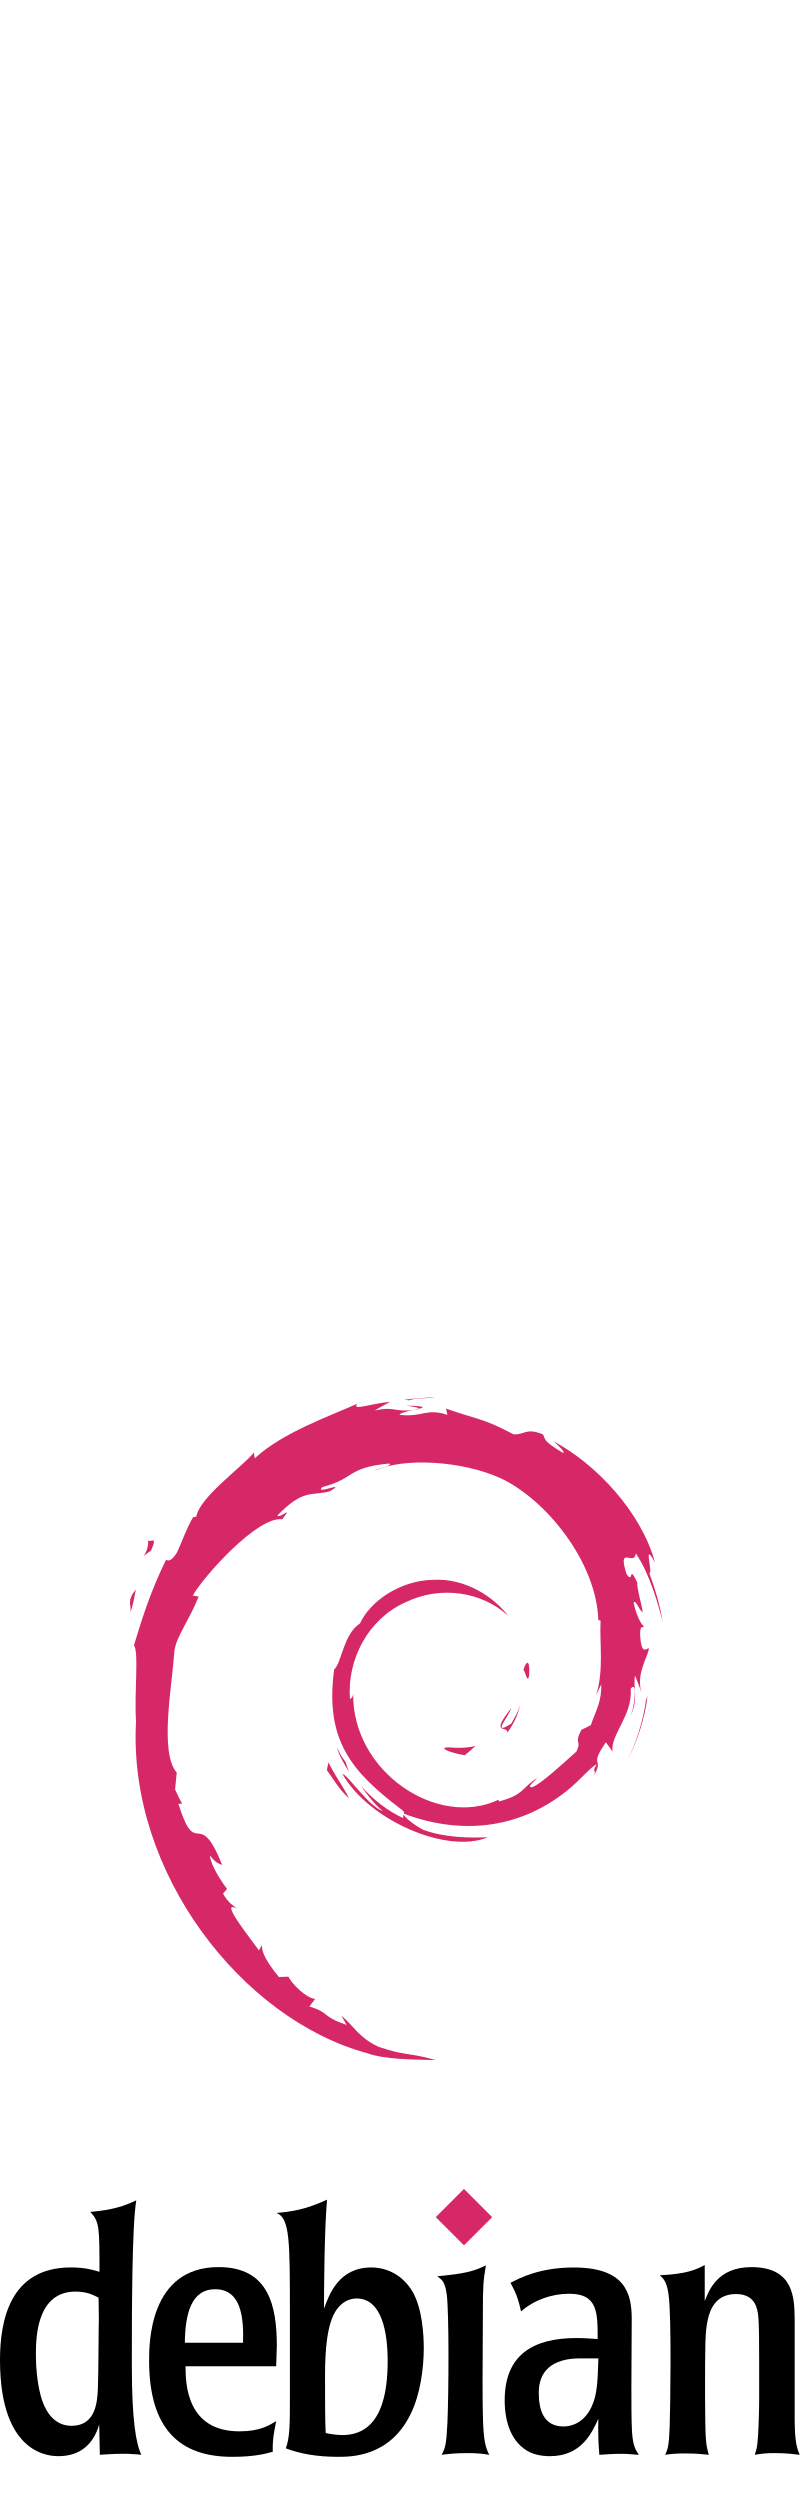
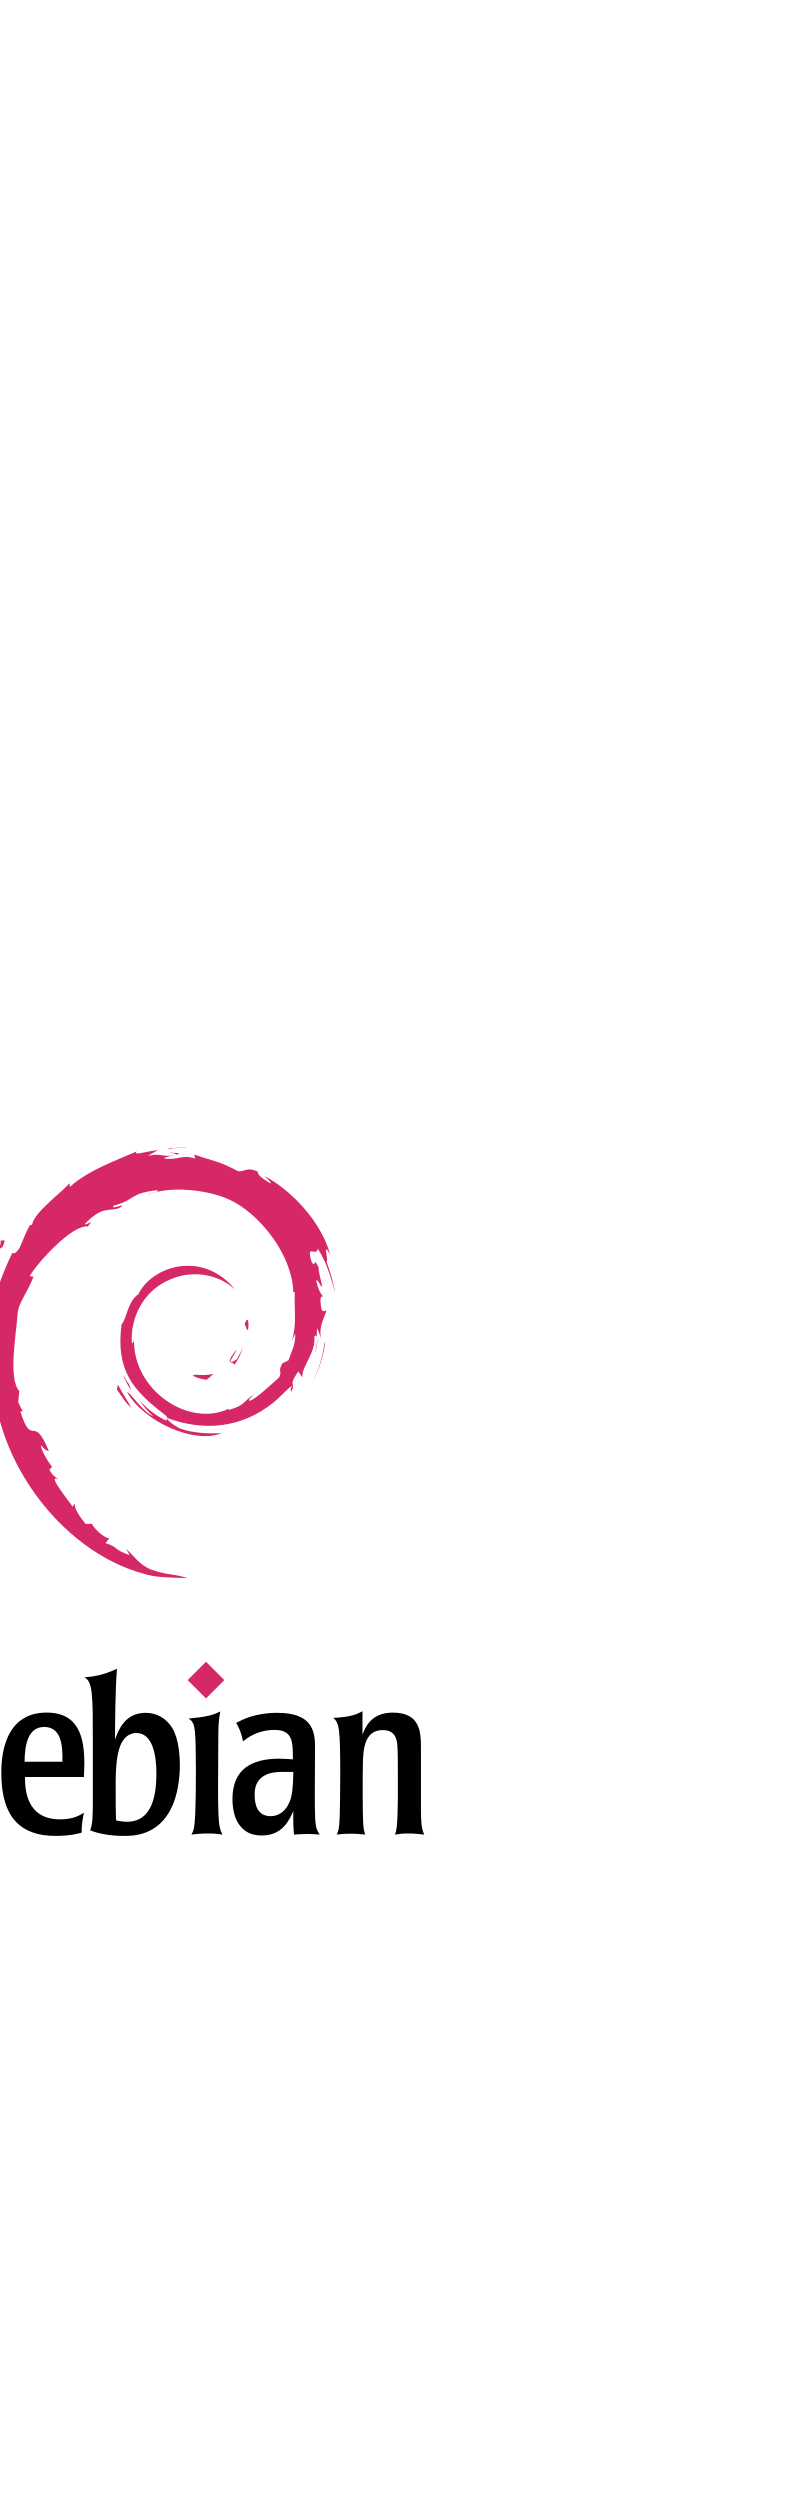
<svg xmlns="http://www.w3.org/2000/svg" width="110" height="340" id="svg4974" version="1.1">
  <defs id="defs4976">
  </defs>
-   <g id="debian" transform="translate(0,190)" style="display:inline;">
+   <g id="debian" transform="scale(0.65) translate(-20,240)" style="display:inline;">
    <g id="debian_logo" style="fill:#d62766;">
      <path id="path6108" d="m 60.977,47.641 c -1.492,0.02 0.281,0.766 2.23,1.066 0.54,-0.421 1.028,-0.843 1.461,-1.257 -1.211,0.297 -2.449,0.3 -3.695,0.187" />
      <path id="path6110" d="m 68.997,45.645 c 0.89,-1.227 1.539,-2.57 1.765,-3.961 -0.199,0.988 -0.734,1.844 -1.242,2.746 -2.793,1.758 -0.262,-1.043 0,-2.109 -3,3.781 -0.41,2.265 -0.52,3.324" />
      <path id="path6112" d="m 71.957,37.942 c 0.18,-2.688 -0.527,-1.836 -0.765,-0.813 0.273,0.145 0.496,1.895 0.765,0.813" />
      <path id="path6114" d="m 55.309,1.161 c 0.797,0.14 1.723,0.25 1.59,0.441 0.871,-0.191 1.07,-0.363 -1.59,-0.441" />
      <path id="path6116" d="M 56.903,1.602 56.344,1.715 56.868,1.668 56.903,1.602" />
      <path id="path6118" d="m 81.77,38.961 c 0.09,2.414 -0.703,3.59 -1.422,5.664 l -1.289,0.641 c -1.055,2.051 0.102,1.301 -0.652,2.934 -1.649,1.465 -5.004,4.586 -6.078,4.875 -0.782,-0.016 0.527,-0.926 0.699,-1.278 -2.207,1.516 -1.774,2.274 -5.149,3.196 l -0.097,-0.219 c -8.328,3.918 -19.899,-3.844 -19.75,-14.442 -0.086,0.672 -0.25,0.504 -0.434,0.774 -0.43,-5.449 2.516,-10.926 7.488,-13.164 4.86,-2.403 10.563,-1.418 14.043,1.828 -1.91,-2.504 -5.718,-5.16 -10.23,-4.914 -4.418,0.07 -8.555,2.879 -9.938,5.93 -2.261,1.421 -2.527,5.492 -3.511,6.238 -1.328,9.758 2.496,13.973 8.968,18.933 1.016,0.684 0.286,0.79 0.422,1.313 -2.148,-1.004 -4.117,-2.523 -5.734,-4.387 0.859,1.254 1.785,2.477 2.984,3.438 -2.027,-0.684 -4.734,-4.91 -5.523,-5.082 3.492,6.258 14.176,10.972 19.773,8.633               -2.586,0.093 -5.875,0.05 -8.785,-1.02 -1.222,-0.629 -2.883,-1.93 -2.586,-2.172 7.633,2.848 15.52,2.156 22.129,-3.137 1.68,-1.308 3.516,-3.535 4.047,-3.566 -0.797,1.199 0.137,0.574 -0.473,1.637 1.672,-2.699 -0.726,-1.098 1.727,-4.66 l 0.906,1.25 c -0.336,-2.243 2.781,-4.965 2.465,-8.512 0.715,-1.082 0.797,1.168 0.035,3.66 1.055,-2.766 0.278,-3.211 0.547,-5.492 0.289,0.765 0.676,1.582 0.875,2.39 -0.684,-2.671 0.699,-4.5 1.047,-6.054 -0.34,-0.149 -1.059,1.179 -1.223,-1.973 0.024,-1.371 0.379,-0.719 0.516,-1.055 -0.266,-0.152 -0.973,-1.203 -1.402,-3.222 0.308,-0.473 0.828,1.226 1.253,1.297 -0.269,-1.602 -0.742,-2.825 -0.761,-4.055 -1.239,-2.59 -0.438,0.344 -1.442,-1.109 -1.316,-4.114 1.09,-0.954 1.254,-2.821 1.996,2.895 3.137,7.383 3.66,9.242 -0.398,-2.265 -1.043,-4.461               -1.832,-6.585 0.61,0.253 -0.976,-4.661 0.789,-1.403 C 87.2,15.571 81.012,9.079 75.317,6.036 76.008,6.672 76.891,7.469 76.575,7.598 73.743,5.915 74.243,5.782 73.836,5.071 71.532,4.133 71.379,5.145 69.852,5.071 65.504,2.766 64.668,3.012 60.665,1.567 L 60.844,2.418 c -2.879,-0.957 -3.355,0.36 -6.469,0 C 54.188,2.274 55.372,1.883 56.348,1.743 53.567,2.11 53.696,1.196 50.969,1.84 51.637,1.372 52.352,1.059 53.067,0.657 50.797,0.793 47.645,1.977 48.618,0.899 44.915,2.551 38.333,4.872 34.641,8.336 L 34.528,7.563 C 32.836,9.59 27.149,13.625 26.7,16.258 l -0.45,0.102 c -0.878,1.488 -1.449,3.179 -2.144,4.711 -1.149,1.961 -1.688,0.754 -1.523,1.062 -2.262,4.59 -3.391,8.449 -4.36,11.614 0.692,1.031 0.016,6.23 0.277,10.39               -1.132,20.543 14.418,40.488 31.418,45.09 2.489,0.891 6.196,0.859 9.348,0.945 -3.719,-1.062 -4.195,-0.558 -7.82,-1.824 -2.61,-1.23 -3.184,-2.637 -5.035,-4.242 l 0.73,1.293 c -3.629,-1.281 -2.109,-1.59 -5.062,-2.524 l 0.781,-1.019 c -1.176,-0.09 -3.113,-1.981 -3.645,-3.031 l -1.285,0.05 c -1.543,-1.906 -2.367,-3.281 -2.308,-4.347 l -0.415,0.738 c -0.468,-0.805 -5.687,-7.156 -2.98,-5.68 -0.5,-0.457 -1.172,-0.746 -1.894,-2.062 l 0.55,-0.629 c -1.3,-1.676 -2.394,-3.824 -2.312,-4.539 0.691,0.937 1.176,1.113 1.652,1.273 -3.289,-8.16 -3.473,-0.445 -5.965,-8.308 l 0.524,-0.039 c -0.403,-0.61 -0.649,-1.27 -0.973,-1.918 l 0.227,-2.282 c -2.368,-2.734 -0.661,-11.644 -0.317,-16.527 0.235,-1.984 1.977,-4.098 3.297,-7.418 L 26.211,27 c 1.539,-2.687 8.801,-10.796 12.164,-10.382               1.629,-2.043 -0.32,-0.008 -0.64,-0.52 3.578,-3.699 4.703,-2.613 7.117,-3.281 2.602,-1.543 -2.234,0.601 -1,-0.586 4.5,-1.149 3.188,-2.613 9.063,-3.195 0.617,0.351 -1.434,0.543 -1.95,1 3.75,-1.836 11.868,-1.414 17.141,1.015 6.117,2.86 12.992,11.313 13.266,19.266 l 0.304,0.082 c -0.152,3.16 0.481,6.816 -0.625,10.176 l 0.754,-1.59" />
      <path id="path6120" d="m 44.665,49.692 -0.211,1.047 c 0.98,1.332 1.761,2.777 3.015,3.82 -0.898,-1.758 -1.57,-2.484 -2.804,-4.867" />
      <path id="path6122" d="m 46.989,49.602 c -0.52,-0.574 -0.824,-1.266 -1.172,-1.953 0.328,1.211 1.004,2.25 1.633,3.308 l -0.461,-1.355" />
      <path id="path6124" d="m 88.071,40.672 -0.219,0.551 c -0.398,2.856 -1.269,5.684 -2.602,8.309 1.469,-2.766 2.422,-5.793 2.821,-8.86" />
      <path id="path6126" d="M 55.606,0.446 C 56.614,0.079 58.086,0.247 59.161,0 57.766,0.114 56.375,0.184 55,0.36 l 0.606,0.082" />
      <path id="path6128" d="m 20.133,19.305 c 0.231,2.152 -1.617,2.988 0.407,1.567 1.089,-2.454 -0.422,-0.676 -0.407,-1.567" />
      <path id="path6130" d="m 17.747,29.282 c 0.468,-1.434 0.55,-2.297 0.73,-3.129 -1.293,1.652 -0.594,2.004 -0.73,3.129" />
      <polygon id="polygon6132" points="63.098,107.696 66.934,111.532 66.934,111.532 63.098,115.368 59.262,111.532 " />
    </g>
    <g id="debian_name">
      <path d="m 13.446,125.504 c -0.043,0.047 -0.043,7.504 -0.137,9.45 -0.09,1.574 -0.23,4.953 -3.566,4.953 -3.426,0 -4.262,-3.938 -4.539,-5.649 C 4.883,132.36 4.883,130.786 4.883,130.09 c 0,-2.222 0.137,-8.433 5.375,-8.433 1.575,0 2.453,0.465 3.149,0.832 l 0.039,3.015 z m 0.133,18.348 c 0.878,-0.047 1.757,-0.137 3.195,-0.137 0.508,0 0.926,0 1.297,0.047 0.367,0 0.738,0.043 1.156,0.09 -0.738,-1.48 -1.297,-4.816 -1.297,-12.047 0,-7.043 0,-18.949 0.602,-22.562 -1.664,0.785 -3.102,1.296 -6.254,1.574 1.25,1.344 1.25,2.035 1.25,8.152 -0.879,-0.273 -1.988,-0.597 -3.891,-0.597 -8.293,0 -9.637,7.226 -9.637,12.601 0,13.063 6.957,13.063 7.977,13.063 2.871,0 4.727,-1.575 5.512,-4.305 l 0.09,4.121 z" id="path6134" />
      <path d="m 25.137,128.61 c 0.047,-3.844 0.832,-7.274 4.121,-7.274 3.614,0 3.891,3.985 3.797,7.274 l -7.918,0 z m 12.512,0.465 c 0,-5.422 -1.063,-10.75 -7.922,-10.75 -9.449,0 -9.449,10.472 -9.449,12.695 0,9.402 4.215,13.109 11.305,13.109 3.148,0 4.679,-0.461 5.511,-0.691 -0.043,-1.668 0.184,-2.731 0.465,-4.168 -0.973,0.602 -2.223,1.391 -5.004,1.391 -7.226,0 -7.32,-6.579 -7.32,-8.852 l 12.324,0 0.09,-2.734 z" id="path6136" />
      <path d="m 52.723,131.067 c 0,4.308 -0.785,10.101 -6.16,10.101 -0.738,0 -1.668,-0.14 -2.27,-0.277 -0.089,-1.668 -0.089,-4.539 -0.089,-7.875 0,-3.984 0.414,-6.066 0.738,-7.09 0.969,-3.285 3.148,-3.332 3.562,-3.332 3.52,0 4.219,4.863 4.219,8.473 z m -13.297,5.051 c 0,3.425 0,5.375 -0.554,6.855 1.898,0.738 4.261,1.156 7.089,1.156 1.805,0 7.043,0 9.868,-5.789 1.343,-2.683 1.804,-6.301 1.804,-9.035 0,-1.668 -0.183,-5.324 -1.527,-7.644 -1.297,-2.176 -3.383,-3.286 -5.606,-3.286 -4.445,0 -5.742,3.704 -6.437,5.606 0,-2.359 0.043,-10.609 0.414,-14.824 -3.008,1.39 -4.863,1.617 -6.855,1.804 1.804,0.739 1.804,3.797 1.804,13.762 l 0,11.395 z" id="path6138" />
      <path d="m 66.543,143.852 c -0.925,-0.137 -1.574,-0.23 -2.918,-0.23 -1.476,0 -2.5,0.089 -3.562,0.23 0.461,-0.879 0.644,-1.297 0.785,-4.309 0.184,-4.125 0.231,-15.152 -0.09,-17.468 -0.23,-1.762 -0.644,-2.036 -1.297,-2.5 3.797,-0.368 4.864,-0.649 6.625,-1.481 -0.367,2.035 -0.414,3.059 -0.414,6.16 -0.089,15.989 -0.136,17.7 0.871,19.598" id="path6140" />
      <path d="m 81.379,130.739 c -0.089,2.918 -0.136,4.957 -0.925,6.578 -0.973,2.086 -2.594,2.683 -3.797,2.683 -2.782,0 -3.383,-2.312 -3.383,-4.585 0,-4.352 3.891,-4.676 5.648,-4.676 l 2.457,0 z m 4.536,-5.364 c 0,-3.523 -0.926,-6.996 -7.879,-6.996 -4.582,0 -7.27,1.387 -8.614,2.086 0.555,1.016 1.02,1.895 1.434,3.891 1.805,-1.574 4.172,-2.406 6.578,-2.406 3.848,0 3.848,2.547 3.848,6.16 -0.879,-0.043 -1.621,-0.137 -2.875,-0.137 -5.883,0 -9.77,2.266 -9.77,8.469 0,2.918 0.879,5.836 3.477,7.09 1.156,0.507 2.312,0.507 2.683,0.507 4.262,0 5.696,-3.148 6.578,-5.093 -0.046,2.035 0,3.285 0.137,4.91 0.832,-0.047 1.668,-0.137 3.059,-0.137 0.785,0 1.527,0.09 2.312,0.137 -0.508,-0.785 -0.785,-1.25 -0.926,-3.059 -0.089,-1.758 -0.089,-3.519 -0.089,-5.972 l 0.047,-9.45 z" id="path6142" />
      <path d="m 108.075,139.266 c 0.043,1.574 0.043,3.242 0.687,4.586 -1.019,-0.09 -1.621,-0.23 -3.519,-0.23 -1.114,0 -1.715,0.089 -2.594,0.23 0.184,-0.602 0.277,-0.832 0.367,-1.621 0.137,-1.063 0.231,-4.633 0.231,-5.883 l 0,-5.004 c 0,-2.176 0,-5.328 -0.137,-6.437 -0.09,-0.785 -0.32,-2.918 -3.012,-2.918 -2.641,0 -3.519,1.941 -3.844,3.519 -0.367,1.621 -0.367,3.383 -0.367,10.239 0.043,5.929 0.043,6.484 0.508,8.105 -0.785,-0.09 -1.758,-0.184 -3.148,-0.184 -1.114,0 -1.852,0.043 -2.778,0.184 0.324,-0.738 0.508,-1.109 0.602,-3.703 0.094,-2.547 0.277,-15.059 -0.141,-18.024 -0.226,-1.808 -0.691,-2.222 -1.199,-2.687 3.754,-0.184 4.953,-0.785 6.113,-1.387 l 0,4.91 c 0.555,-1.437 1.711,-4.632 6.348,-4.632 5.793,0 5.836,4.214 5.883,6.992 l 0,13.945 z" id="path6144" />
    </g>
  </g>
</svg>
